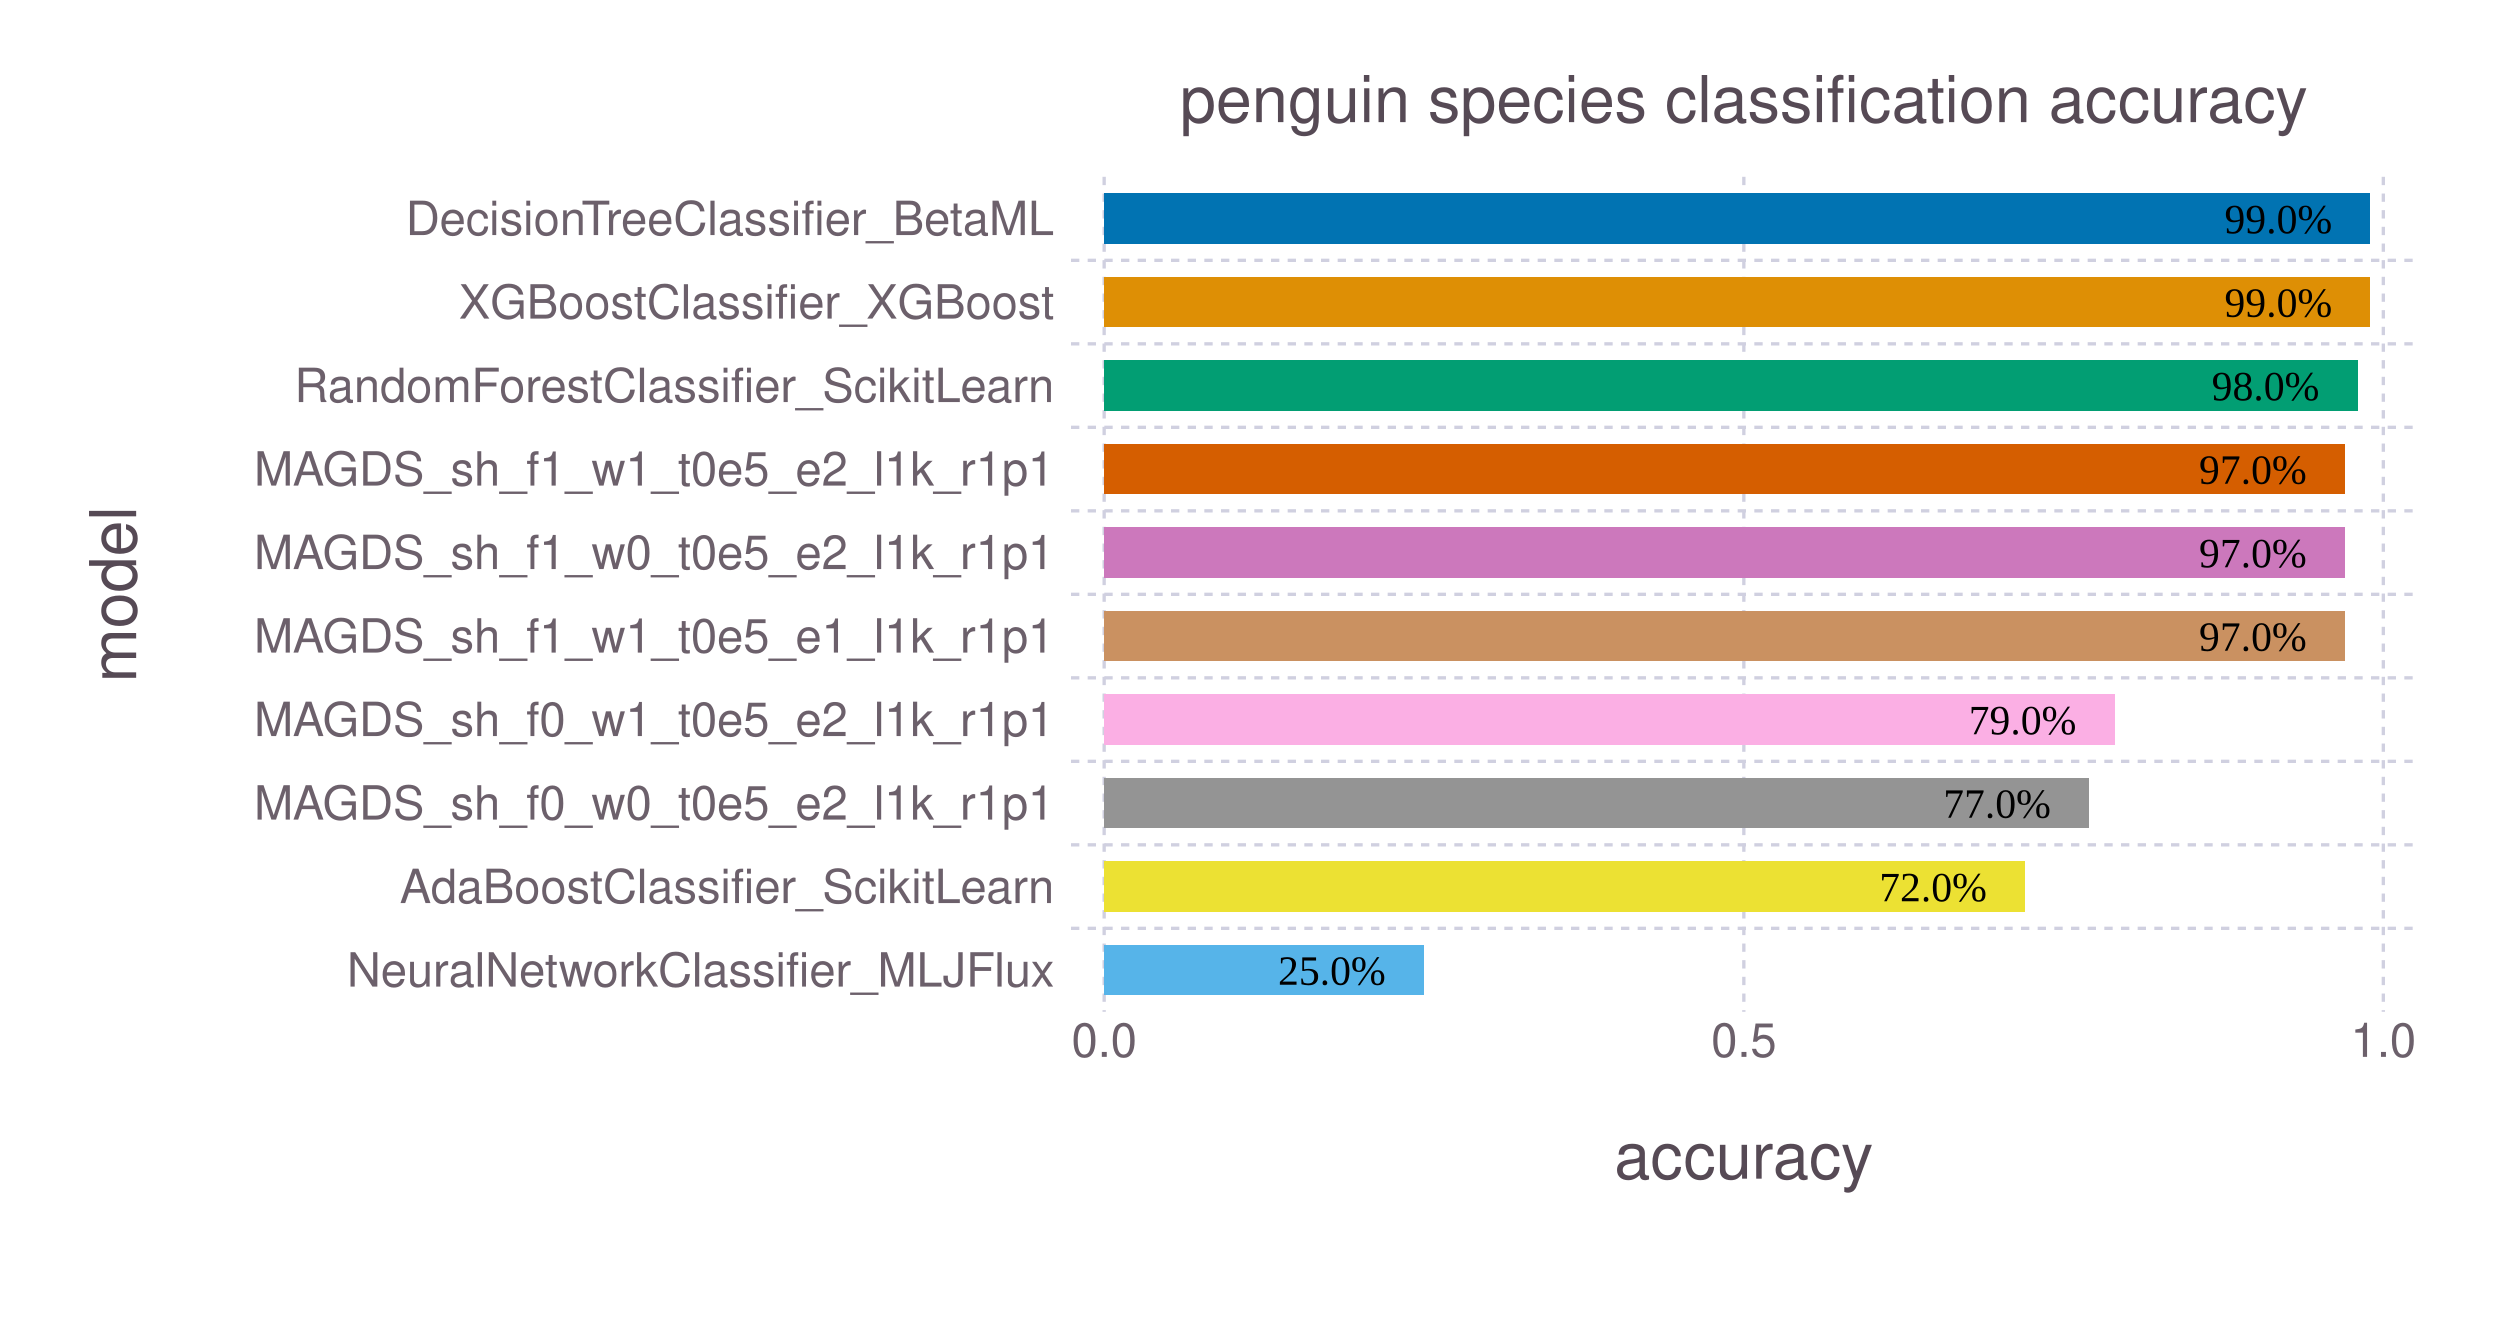
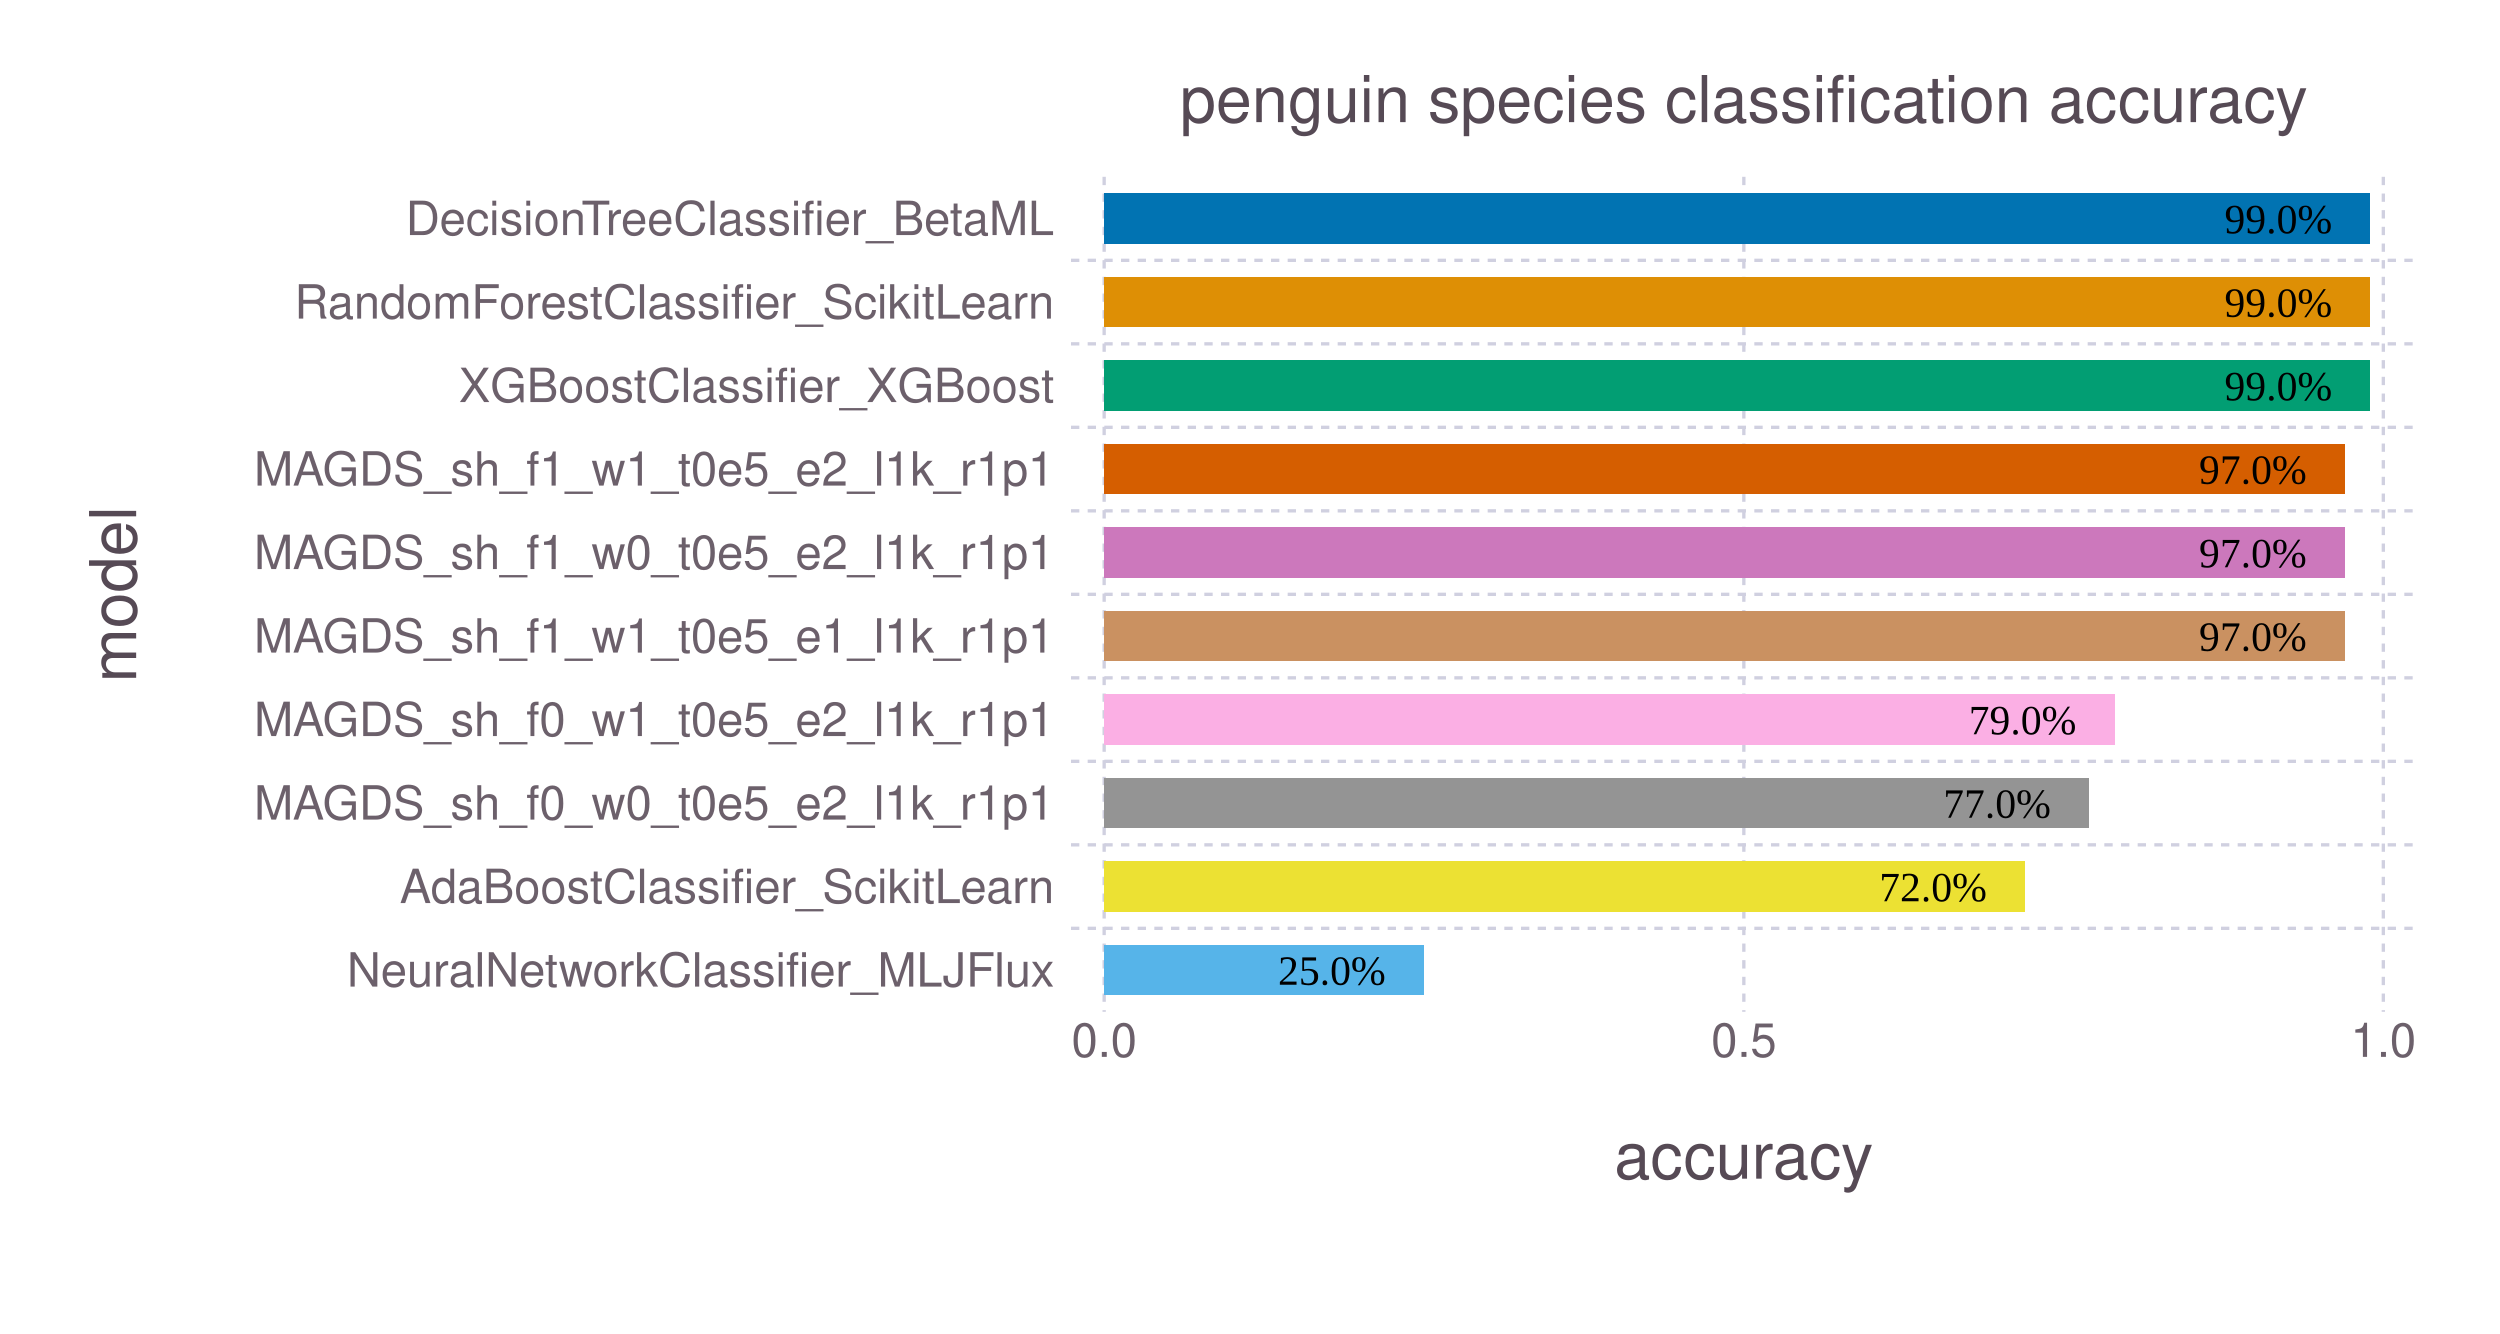
<svg xmlns="http://www.w3.org/2000/svg" version="1.2" width="150mm" height="80mm" viewBox="0 0 150 80" stroke="none" fill="#000000" stroke-width="0.3" font-size="3.88">
  <defs>
    <marker id="arrow" markerWidth="15" markerHeight="7" refX="5" refY="3.5" orient="auto" markerUnits="strokeWidth">
      <path d="M0,0 L15,3.5 L0,7 z" stroke="context-stroke" fill="context-stroke" />
    </marker>
  </defs>
-   <g class="plotroot xscalable" id="img-b5b287c4-1">
-     <g font-size="3.88" font-family="'PT Sans','Helvetica Neue','Helvetica',sans-serif" fill="#564A55" stroke="#000000" stroke-opacity="0.000" id="img-b5b287c4-2">
+   <g class="plotroot xscalable" id="img-52f4d4ac-1">
+     <g font-size="3.88" font-family="'PT Sans','Helvetica Neue','Helvetica',sans-serif" fill="#564A55" stroke="#000000" stroke-opacity="0.000" id="img-52f4d4ac-2">
      <g transform="translate(104.63,68.39)">
        <g class="primitive">
          <text text-anchor="middle" dy="0.6em">accuracy</text>
        </g>
      </g>
    </g>
-     <g class="guide xlabels" font-size="2.82" font-family="'PT Sans Caption','Helvetica Neue','Helvetica',sans-serif" fill="#6C606B" id="img-b5b287c4-3">
+     <g class="guide xlabels" font-size="2.82" font-family="'PT Sans Caption','Helvetica Neue','Helvetica',sans-serif" fill="#6C606B" id="img-52f4d4ac-3">
      <g transform="translate(66.25,61.72)">
        <g class="primitive">
          <text text-anchor="middle" dy="0.6em">0.0</text>
        </g>
      </g>
      <g transform="translate(104.63,61.72)">
        <g class="primitive">
          <text text-anchor="middle" dy="0.6em">0.5</text>
        </g>
      </g>
      <g transform="translate(143,61.72)">
        <g class="primitive">
          <text text-anchor="middle" dy="0.6em">1.0</text>
        </g>
      </g>
    </g>
-     <g clip-path="url(#img-b5b287c4-4)">
-       <g id="img-b5b287c4-5">
-         <g pointer-events="visible" stroke-width="0.3" fill="#000000" fill-opacity="0.000" stroke="#000000" stroke-opacity="0.000" class="guide background" id="img-b5b287c4-6">
-           <g transform="translate(104.63,35.66)" id="img-b5b287c4-7">
+     <g clip-path="url(#img-52f4d4ac-4)">
+       <g id="img-52f4d4ac-5">
+         <g pointer-events="visible" stroke-width="0.3" fill="#000000" fill-opacity="0.000" stroke="#000000" stroke-opacity="0.000" class="guide background" id="img-52f4d4ac-6">
+           <g transform="translate(104.63,35.66)" id="img-52f4d4ac-7">
            <path d="M-40.37,-25.05 L40.37,-25.05 40.37,25.05 -40.37,25.05  z" class="primitive" />
          </g>
        </g>
-         <g class="guide ygridlines xfixed" stroke-dasharray="0.5,0.5" stroke-width="0.2" stroke="#D0D0E0" id="img-b5b287c4-8">
-           <g transform="translate(104.63,15.62)" id="img-b5b287c4-9">
-             <path fill="none" d="M-40.37,0 L40.37,0 " class="primitive" />
-           </g>
-           <g transform="translate(104.63,20.63)" id="img-b5b287c4-10">
-             <path fill="none" d="M-40.37,0 L40.37,0 " class="primitive" />
-           </g>
-           <g transform="translate(104.63,25.64)" id="img-b5b287c4-11">
-             <path fill="none" d="M-40.37,0 L40.37,0 " class="primitive" />
-           </g>
-           <g transform="translate(104.63,30.65)" id="img-b5b287c4-12">
-             <path fill="none" d="M-40.37,0 L40.37,0 " class="primitive" />
-           </g>
-           <g transform="translate(104.63,35.66)" id="img-b5b287c4-13">
-             <path fill="none" d="M-40.37,0 L40.37,0 " class="primitive" />
-           </g>
-           <g transform="translate(104.63,40.67)" id="img-b5b287c4-14">
-             <path fill="none" d="M-40.37,0 L40.37,0 " class="primitive" />
-           </g>
-           <g transform="translate(104.63,45.68)" id="img-b5b287c4-15">
-             <path fill="none" d="M-40.37,0 L40.37,0 " class="primitive" />
-           </g>
-           <g transform="translate(104.63,50.69)" id="img-b5b287c4-16">
-             <path fill="none" d="M-40.37,0 L40.37,0 " class="primitive" />
-           </g>
-           <g transform="translate(104.63,55.7)" id="img-b5b287c4-17">
-             <path fill="none" d="M-40.37,0 L40.37,0 " class="primitive" />
-           </g>
-         </g>
-         <g class="guide xgridlines yfixed" stroke-dasharray="0.5,0.5" stroke-width="0.2" stroke="#D0D0E0" id="img-b5b287c4-18">
-           <g transform="translate(66.25,35.66)" id="img-b5b287c4-19">
+         <g class="guide ygridlines xfixed" stroke-dasharray="0.5,0.5" stroke-width="0.2" stroke="#D0D0E0" id="img-52f4d4ac-8">
+           <g transform="translate(104.63,15.62)" id="img-52f4d4ac-9">
+             <path fill="none" d="M-40.37,0 L40.37,0 " class="primitive" />
+           </g>
+           <g transform="translate(104.63,20.63)" id="img-52f4d4ac-10">
+             <path fill="none" d="M-40.37,0 L40.37,0 " class="primitive" />
+           </g>
+           <g transform="translate(104.63,25.64)" id="img-52f4d4ac-11">
+             <path fill="none" d="M-40.37,0 L40.37,0 " class="primitive" />
+           </g>
+           <g transform="translate(104.63,30.65)" id="img-52f4d4ac-12">
+             <path fill="none" d="M-40.37,0 L40.37,0 " class="primitive" />
+           </g>
+           <g transform="translate(104.63,35.66)" id="img-52f4d4ac-13">
+             <path fill="none" d="M-40.37,0 L40.37,0 " class="primitive" />
+           </g>
+           <g transform="translate(104.63,40.67)" id="img-52f4d4ac-14">
+             <path fill="none" d="M-40.37,0 L40.37,0 " class="primitive" />
+           </g>
+           <g transform="translate(104.63,45.68)" id="img-52f4d4ac-15">
+             <path fill="none" d="M-40.37,0 L40.37,0 " class="primitive" />
+           </g>
+           <g transform="translate(104.63,50.69)" id="img-52f4d4ac-16">
+             <path fill="none" d="M-40.37,0 L40.37,0 " class="primitive" />
+           </g>
+           <g transform="translate(104.63,55.7)" id="img-52f4d4ac-17">
+             <path fill="none" d="M-40.37,0 L40.37,0 " class="primitive" />
+           </g>
+         </g>
+         <g class="guide xgridlines yfixed" stroke-dasharray="0.5,0.5" stroke-width="0.2" stroke="#D0D0E0" id="img-52f4d4ac-18">
+           <g transform="translate(66.25,35.66)" id="img-52f4d4ac-19">
            <path fill="none" d="M0,-25.05 L0,25.05 " class="primitive" />
          </g>
-           <g transform="translate(104.63,35.66)" id="img-b5b287c4-20">
+           <g transform="translate(104.63,35.66)" id="img-52f4d4ac-20">
            <path fill="none" d="M0,-25.05 L0,25.05 " class="primitive" />
          </g>
-           <g transform="translate(143,35.66)" id="img-b5b287c4-21">
+           <g transform="translate(143,35.66)" id="img-52f4d4ac-21">
            <path fill="none" d="M0,-25.05 L0,25.05 " class="primitive" />
          </g>
        </g>
-         <g class="plotpanel" id="img-b5b287c4-22">
-           <g shape-rendering="crispEdges" stroke-width="0.3" id="img-b5b287c4-23">
-             <g stroke="#000000" stroke-opacity="0.000" class="geometry" id="img-b5b287c4-24">
-               <g transform="translate(75.85,58.21)" id="img-b5b287c4-25" fill="#56B4E9">
+         <g class="plotpanel" id="img-52f4d4ac-22">
+           <g shape-rendering="crispEdges" stroke-width="0.3" id="img-52f4d4ac-23">
+             <g stroke="#000000" stroke-opacity="0.000" class="geometry" id="img-52f4d4ac-24">
+               <g transform="translate(75.85,58.21)" id="img-52f4d4ac-25" fill="#56B4E9">
                <path d="M-9.59,-1.51 L9.59,-1.51 9.59,1.51 -9.59,1.51  z" class="primitive" />
              </g>
-               <g transform="translate(93.88,53.2)" id="img-b5b287c4-26" fill="#ECE133">
+               <g transform="translate(93.88,53.2)" id="img-52f4d4ac-26" fill="#ECE133">
                <path d="M-27.63,-1.51 L27.63,-1.51 27.63,1.51 -27.63,1.51  z" class="primitive" />
              </g>
-               <g transform="translate(95.8,48.19)" id="img-b5b287c4-27" fill="#949494">
+               <g transform="translate(95.8,48.19)" id="img-52f4d4ac-27" fill="#949494">
                <path d="M-29.55,-1.51 L29.55,-1.51 29.55,1.51 -29.55,1.51  z" class="primitive" />
              </g>
-               <g transform="translate(96.57,43.18)" id="img-b5b287c4-28" fill="#FBAFE4">
+               <g transform="translate(96.57,43.18)" id="img-52f4d4ac-28" fill="#FBAFE4">
                <path d="M-30.32,-1.51 L30.32,-1.51 30.32,1.51 -30.32,1.51  z" class="primitive" />
              </g>
-               <g transform="translate(103.47,38.17)" id="img-b5b287c4-29" fill="#CA9161">
+               <g transform="translate(103.47,38.17)" id="img-52f4d4ac-29" fill="#CA9161">
                <path d="M-37.22,-1.51 L37.22,-1.51 37.22,1.51 -37.22,1.51  z" class="primitive" />
              </g>
-               <g transform="translate(103.47,33.16)" id="img-b5b287c4-30" fill="#CC78BC">
+               <g transform="translate(103.47,33.16)" id="img-52f4d4ac-30" fill="#CC78BC">
                <path d="M-37.22,-1.51 L37.22,-1.51 37.22,1.51 -37.22,1.51  z" class="primitive" />
              </g>
-               <g transform="translate(103.47,28.15)" id="img-b5b287c4-31" fill="#D55E00">
+               <g transform="translate(103.47,28.15)" id="img-52f4d4ac-31" fill="#D55E00">
                <path d="M-37.22,-1.51 L37.22,-1.51 37.22,1.51 -37.22,1.51  z" class="primitive" />
              </g>
-               <g transform="translate(103.86,23.14)" id="img-b5b287c4-32" fill="#029E73">
-                 <path d="M-37.61,-1.51 L37.61,-1.51 37.61,1.51 -37.61,1.51  z" class="primitive" />
-               </g>
-               <g transform="translate(104.24,18.13)" id="img-b5b287c4-33" fill="#DE8F05">
+               <g transform="translate(104.24,23.14)" id="img-52f4d4ac-32" fill="#029E73">
                <path d="M-37.99,-1.51 L37.99,-1.51 37.99,1.51 -37.99,1.51  z" class="primitive" />
              </g>
-               <g transform="translate(104.24,13.12)" id="img-b5b287c4-34" fill="#0173B2">
+               <g transform="translate(104.24,18.13)" id="img-52f4d4ac-33" fill="#DE8F05">
                <path d="M-37.99,-1.51 L37.99,-1.51 37.99,1.51 -37.99,1.51  z" class="primitive" />
              </g>
-             </g>
-           </g>
-         </g>
-         <g class="geometry" id="img-b5b287c4-35">
-           <g fill="#000000" font-size="2.5" id="img-b5b287c4-36">
-             <g transform="translate(139.93,13.12)" id="img-b5b287c4-37">
+               <g transform="translate(104.24,13.12)" id="img-52f4d4ac-34" fill="#0173B2">
+                 <path d="M-37.99,-1.51 L37.99,-1.51 37.99,1.51 -37.99,1.51  z" class="primitive" />
+               </g>
+             </g>
+           </g>
+         </g>
+         <g class="geometry" id="img-52f4d4ac-35">
+           <g fill="#000000" font-size="2.5" id="img-52f4d4ac-36">
+             <g transform="translate(139.93,13.12)" id="img-52f4d4ac-37">
              <g class="primitive">
                <text text-anchor="end" dy="0.35em">99.0%</text>
              </g>
            </g>
-             <g transform="translate(139.93,18.13)" id="img-b5b287c4-38">
+             <g transform="translate(139.93,18.13)" id="img-52f4d4ac-38">
              <g class="primitive">
                <text text-anchor="end" dy="0.35em">99.0%</text>
              </g>
            </g>
-             <g transform="translate(139.16,23.14)" id="img-b5b287c4-39">
-               <g class="primitive">
-                 <text text-anchor="end" dy="0.35em">98.0%</text>
-               </g>
-             </g>
-             <g transform="translate(138.4,28.15)" id="img-b5b287c4-40">
+             <g transform="translate(139.93,23.14)" id="img-52f4d4ac-39">
+               <g class="primitive">
+                 <text text-anchor="end" dy="0.35em">99.0%</text>
+               </g>
+             </g>
+             <g transform="translate(138.4,28.15)" id="img-52f4d4ac-40">
              <g class="primitive">
                <text text-anchor="end" dy="0.35em">97.0%</text>
              </g>
            </g>
-             <g transform="translate(138.4,33.16)" id="img-b5b287c4-41">
+             <g transform="translate(138.4,33.16)" id="img-52f4d4ac-41">
              <g class="primitive">
                <text text-anchor="end" dy="0.35em">97.0%</text>
              </g>
            </g>
-             <g transform="translate(138.4,38.17)" id="img-b5b287c4-42">
+             <g transform="translate(138.4,38.17)" id="img-52f4d4ac-42">
              <g class="primitive">
                <text text-anchor="end" dy="0.35em">97.0%</text>
              </g>
            </g>
-             <g transform="translate(124.58,43.18)" id="img-b5b287c4-43">
+             <g transform="translate(124.58,43.18)" id="img-52f4d4ac-43">
              <g class="primitive">
                <text text-anchor="end" dy="0.35em">79.0%</text>
              </g>
            </g>
-             <g transform="translate(123.05,48.19)" id="img-b5b287c4-44">
+             <g transform="translate(123.05,48.19)" id="img-52f4d4ac-44">
              <g class="primitive">
                <text text-anchor="end" dy="0.35em">77.0%</text>
              </g>
            </g>
-             <g transform="translate(119.21,53.2)" id="img-b5b287c4-45">
+             <g transform="translate(119.21,53.2)" id="img-52f4d4ac-45">
              <g class="primitive">
                <text text-anchor="end" dy="0.35em">72.0%</text>
              </g>
            </g>
-             <g transform="translate(83.14,58.21)" id="img-b5b287c4-46">
+             <g transform="translate(83.14,58.21)" id="img-52f4d4ac-46">
              <g class="primitive">
                <text text-anchor="end" dy="0.35em">25.0%</text>
              </g>
            </g>
          </g>
        </g>
      </g>
    </g>
-     <g class="guide ylabels" font-size="2.82" font-family="'PT Sans Caption','Helvetica Neue','Helvetica',sans-serif" fill="#6C606B" id="img-b5b287c4-47">
-       <g transform="translate(63.25,13.12)" id="img-b5b287c4-48">
+     <g class="guide ylabels" font-size="2.82" font-family="'PT Sans Caption','Helvetica Neue','Helvetica',sans-serif" fill="#6C606B" id="img-52f4d4ac-47">
+       <g transform="translate(63.25,13.12)" id="img-52f4d4ac-48">
        <g class="primitive">
          <text text-anchor="end" dy="0.35em">DecisionTreeClassifier_BetaML</text>
        </g>
      </g>
-       <g transform="translate(63.25,18.13)" id="img-b5b287c4-49">
+       <g transform="translate(63.25,18.13)" id="img-52f4d4ac-49">
+         <g class="primitive">
+           <text text-anchor="end" dy="0.35em">RandomForestClassifier_ScikitLearn</text>
+         </g>
+       </g>
+       <g transform="translate(63.25,23.14)" id="img-52f4d4ac-50">
        <g class="primitive">
          <text text-anchor="end" dy="0.35em">XGBoostClassifier_XGBoost</text>
        </g>
      </g>
-       <g transform="translate(63.25,23.14)" id="img-b5b287c4-50">
-         <g class="primitive">
-           <text text-anchor="end" dy="0.35em">RandomForestClassifier_ScikitLearn</text>
-         </g>
-       </g>
-       <g transform="translate(63.25,28.15)" id="img-b5b287c4-51">
+       <g transform="translate(63.25,28.15)" id="img-52f4d4ac-51">
        <g class="primitive">
          <text text-anchor="end" dy="0.35em">MAGDS_sh_f1_w1_t0e5_e2_l1k_r1p1</text>
        </g>
      </g>
-       <g transform="translate(63.25,33.16)" id="img-b5b287c4-52">
+       <g transform="translate(63.25,33.16)" id="img-52f4d4ac-52">
        <g class="primitive">
          <text text-anchor="end" dy="0.35em">MAGDS_sh_f1_w0_t0e5_e2_l1k_r1p1</text>
        </g>
      </g>
-       <g transform="translate(63.25,38.17)" id="img-b5b287c4-53">
+       <g transform="translate(63.25,38.17)" id="img-52f4d4ac-53">
        <g class="primitive">
          <text text-anchor="end" dy="0.35em">MAGDS_sh_f1_w1_t0e5_e1_l1k_r1p1</text>
        </g>
      </g>
-       <g transform="translate(63.25,43.18)" id="img-b5b287c4-54">
+       <g transform="translate(63.25,43.18)" id="img-52f4d4ac-54">
        <g class="primitive">
          <text text-anchor="end" dy="0.35em">MAGDS_sh_f0_w1_t0e5_e2_l1k_r1p1</text>
        </g>
      </g>
-       <g transform="translate(63.25,48.19)" id="img-b5b287c4-55">
+       <g transform="translate(63.25,48.19)" id="img-52f4d4ac-55">
        <g class="primitive">
          <text text-anchor="end" dy="0.35em">MAGDS_sh_f0_w0_t0e5_e2_l1k_r1p1</text>
        </g>
      </g>
-       <g transform="translate(63.25,53.2)" id="img-b5b287c4-56">
+       <g transform="translate(63.25,53.2)" id="img-52f4d4ac-56">
        <g class="primitive">
          <text text-anchor="end" dy="0.35em">AdaBoostClassifier_ScikitLearn</text>
        </g>
      </g>
-       <g transform="translate(63.25,58.21)" id="img-b5b287c4-57">
+       <g transform="translate(63.25,58.21)" id="img-52f4d4ac-57">
        <g class="primitive">
          <text text-anchor="end" dy="0.35em">NeuralNetworkClassifier_MLJFlux</text>
        </g>
      </g>
    </g>
-     <g font-size="3.88" font-family="'PT Sans','Helvetica Neue','Helvetica',sans-serif" fill="#564A55" stroke="#000000" stroke-opacity="0.000" id="img-b5b287c4-58">
-       <g transform="translate(8.81,33.66)" id="img-b5b287c4-59">
+     <g font-size="3.88" font-family="'PT Sans','Helvetica Neue','Helvetica',sans-serif" fill="#564A55" stroke="#000000" stroke-opacity="0.000" id="img-52f4d4ac-58">
+       <g transform="translate(8.81,33.66)" id="img-52f4d4ac-59">
        <g class="primitive">
          <text text-anchor="middle" dy="0.35em" transform="rotate(-90,0, 2)">model</text>
        </g>
      </g>
    </g>
-     <g font-size="3.88" font-family="'PT Sans','Helvetica Neue','Helvetica',sans-serif" fill="#564A55" stroke="#000000" stroke-opacity="0.000" id="img-b5b287c4-60">
-       <g transform="translate(104.63,5)" id="img-b5b287c4-61">
+     <g font-size="3.88" font-family="'PT Sans','Helvetica Neue','Helvetica',sans-serif" fill="#564A55" stroke="#000000" stroke-opacity="0.000" id="img-52f4d4ac-60">
+       <g transform="translate(104.63,5)" id="img-52f4d4ac-61">
        <g class="primitive">
          <text text-anchor="middle" dy="0.6em">penguin species classification accuracy</text>
        </g>
      </g>
    </g>
  </g>
  <defs>
-     <clipPath id="img-b5b287c4-4">
+     <clipPath id="img-52f4d4ac-4">
      <path d="M64.25,10.61 L145,10.61 145,60.72 64.25,60.72 " />
    </clipPath>
  </defs>
</svg>
